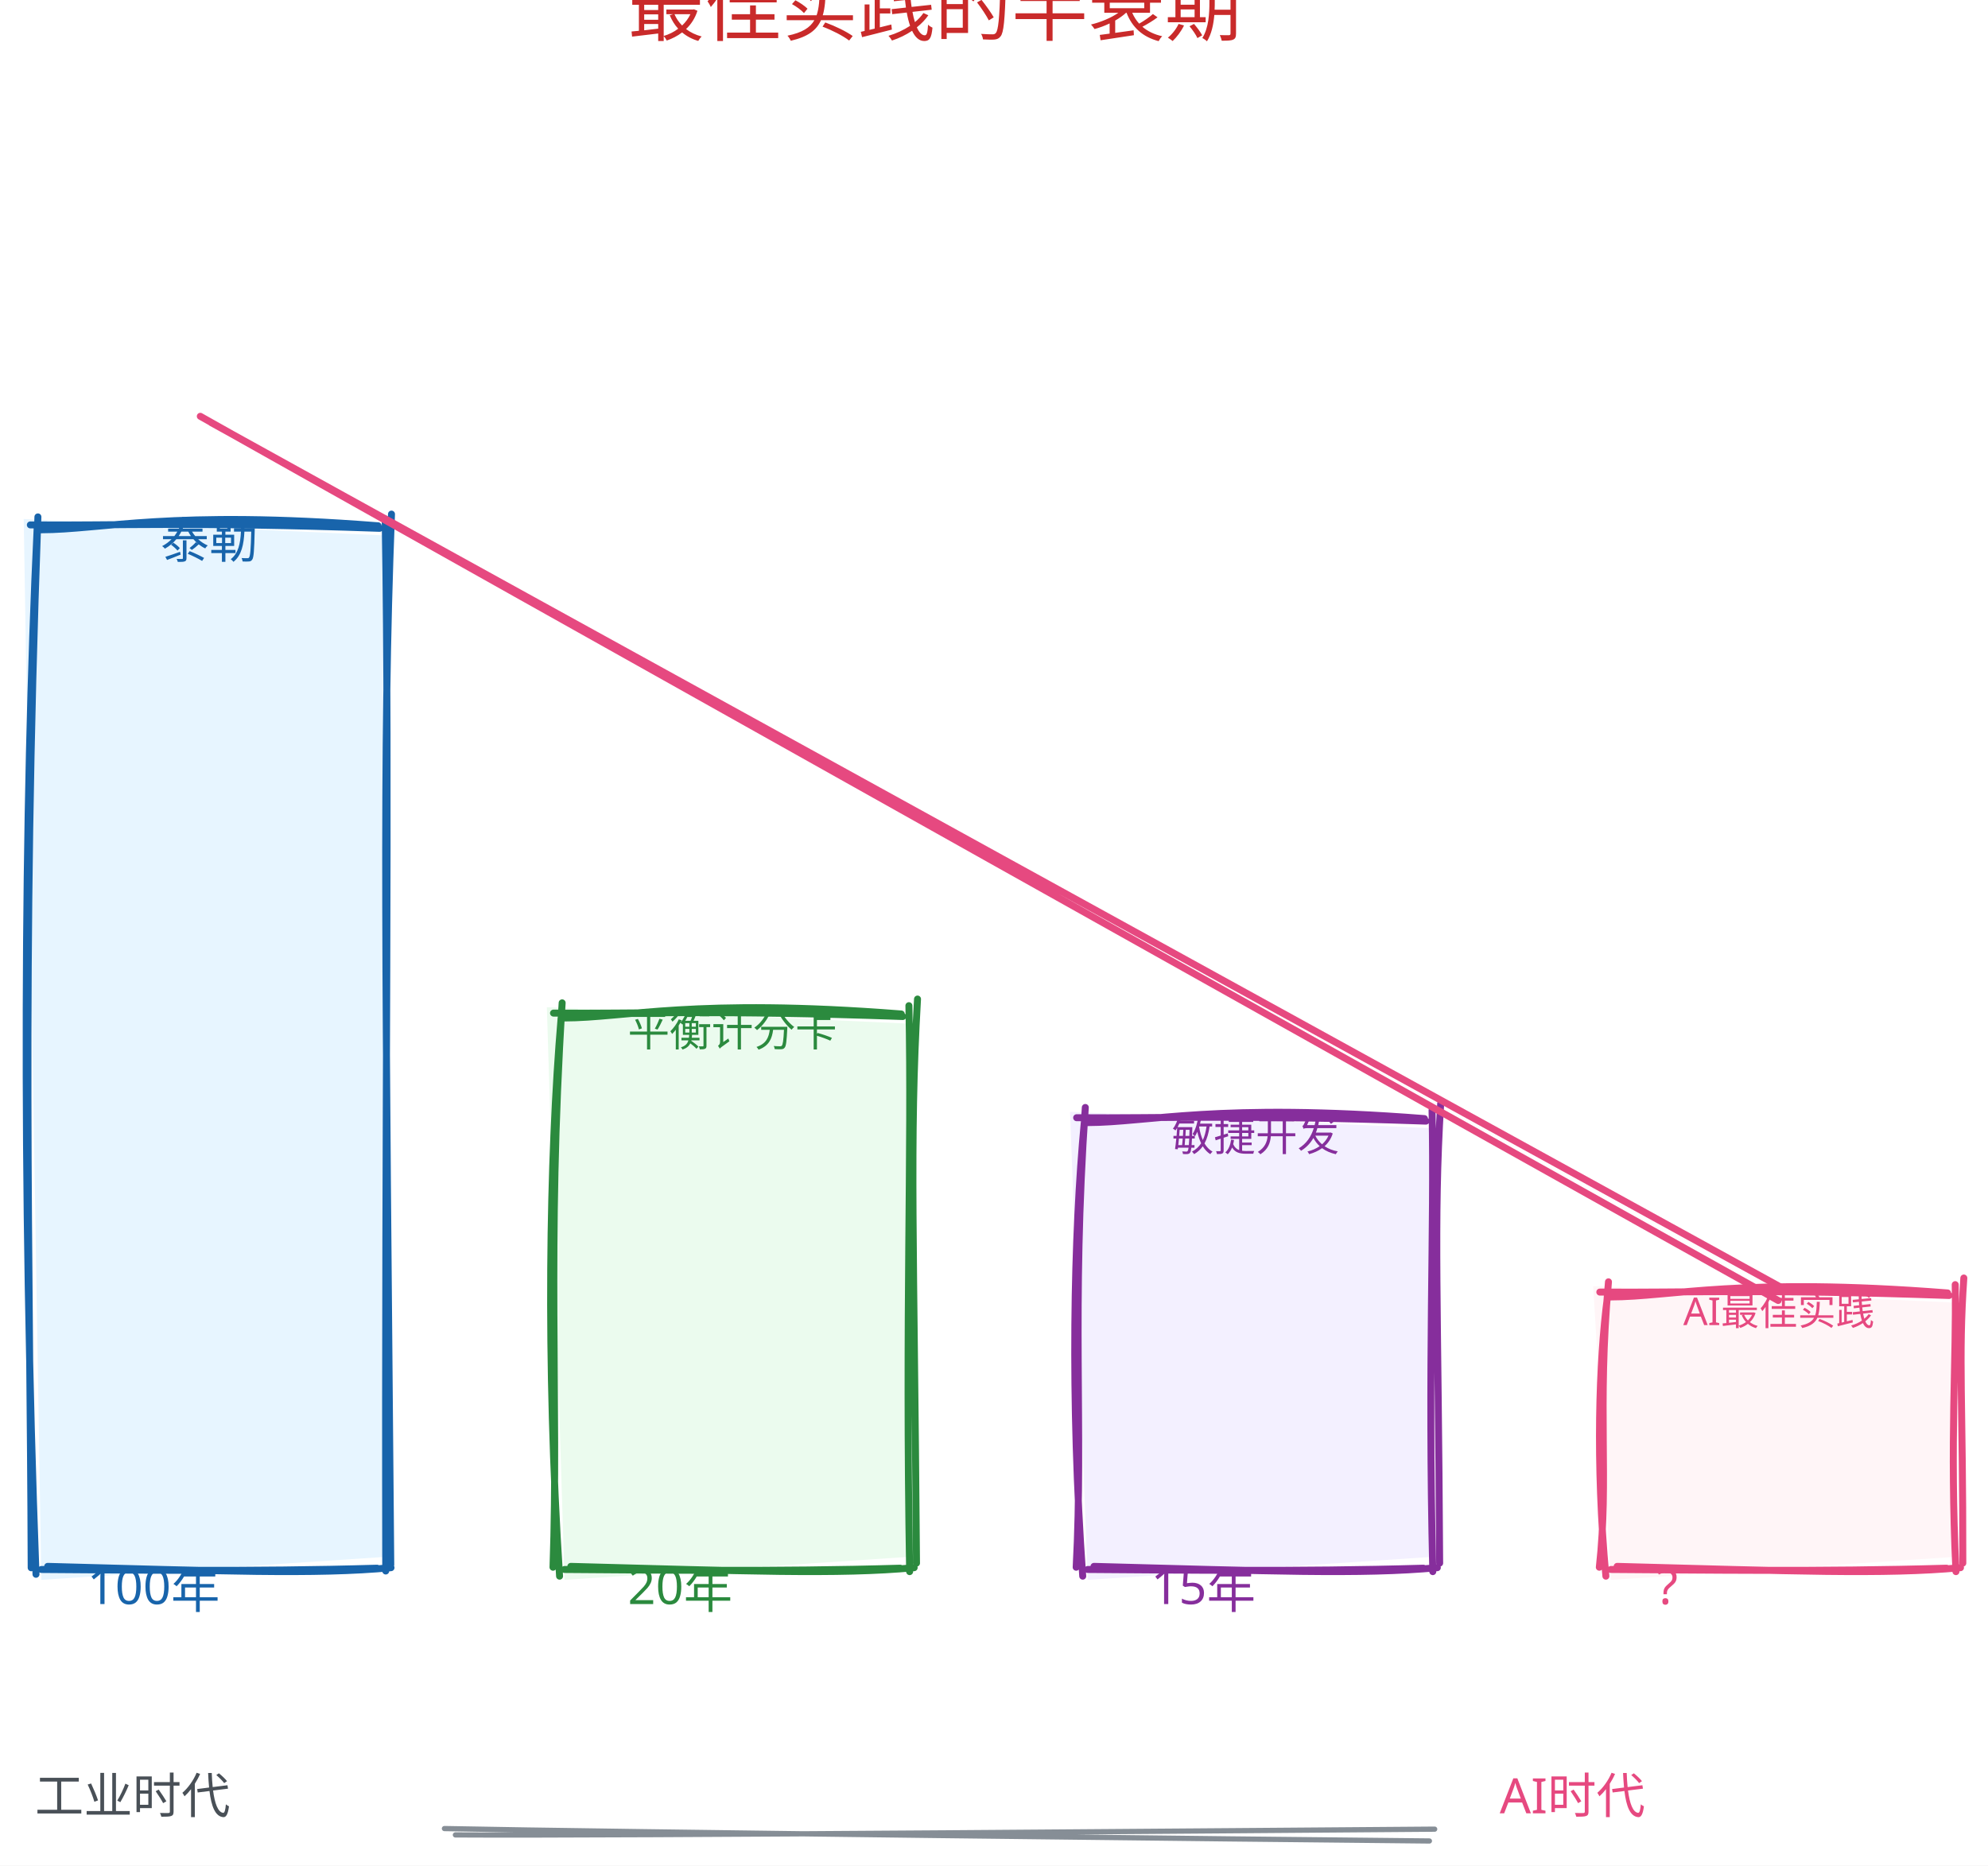
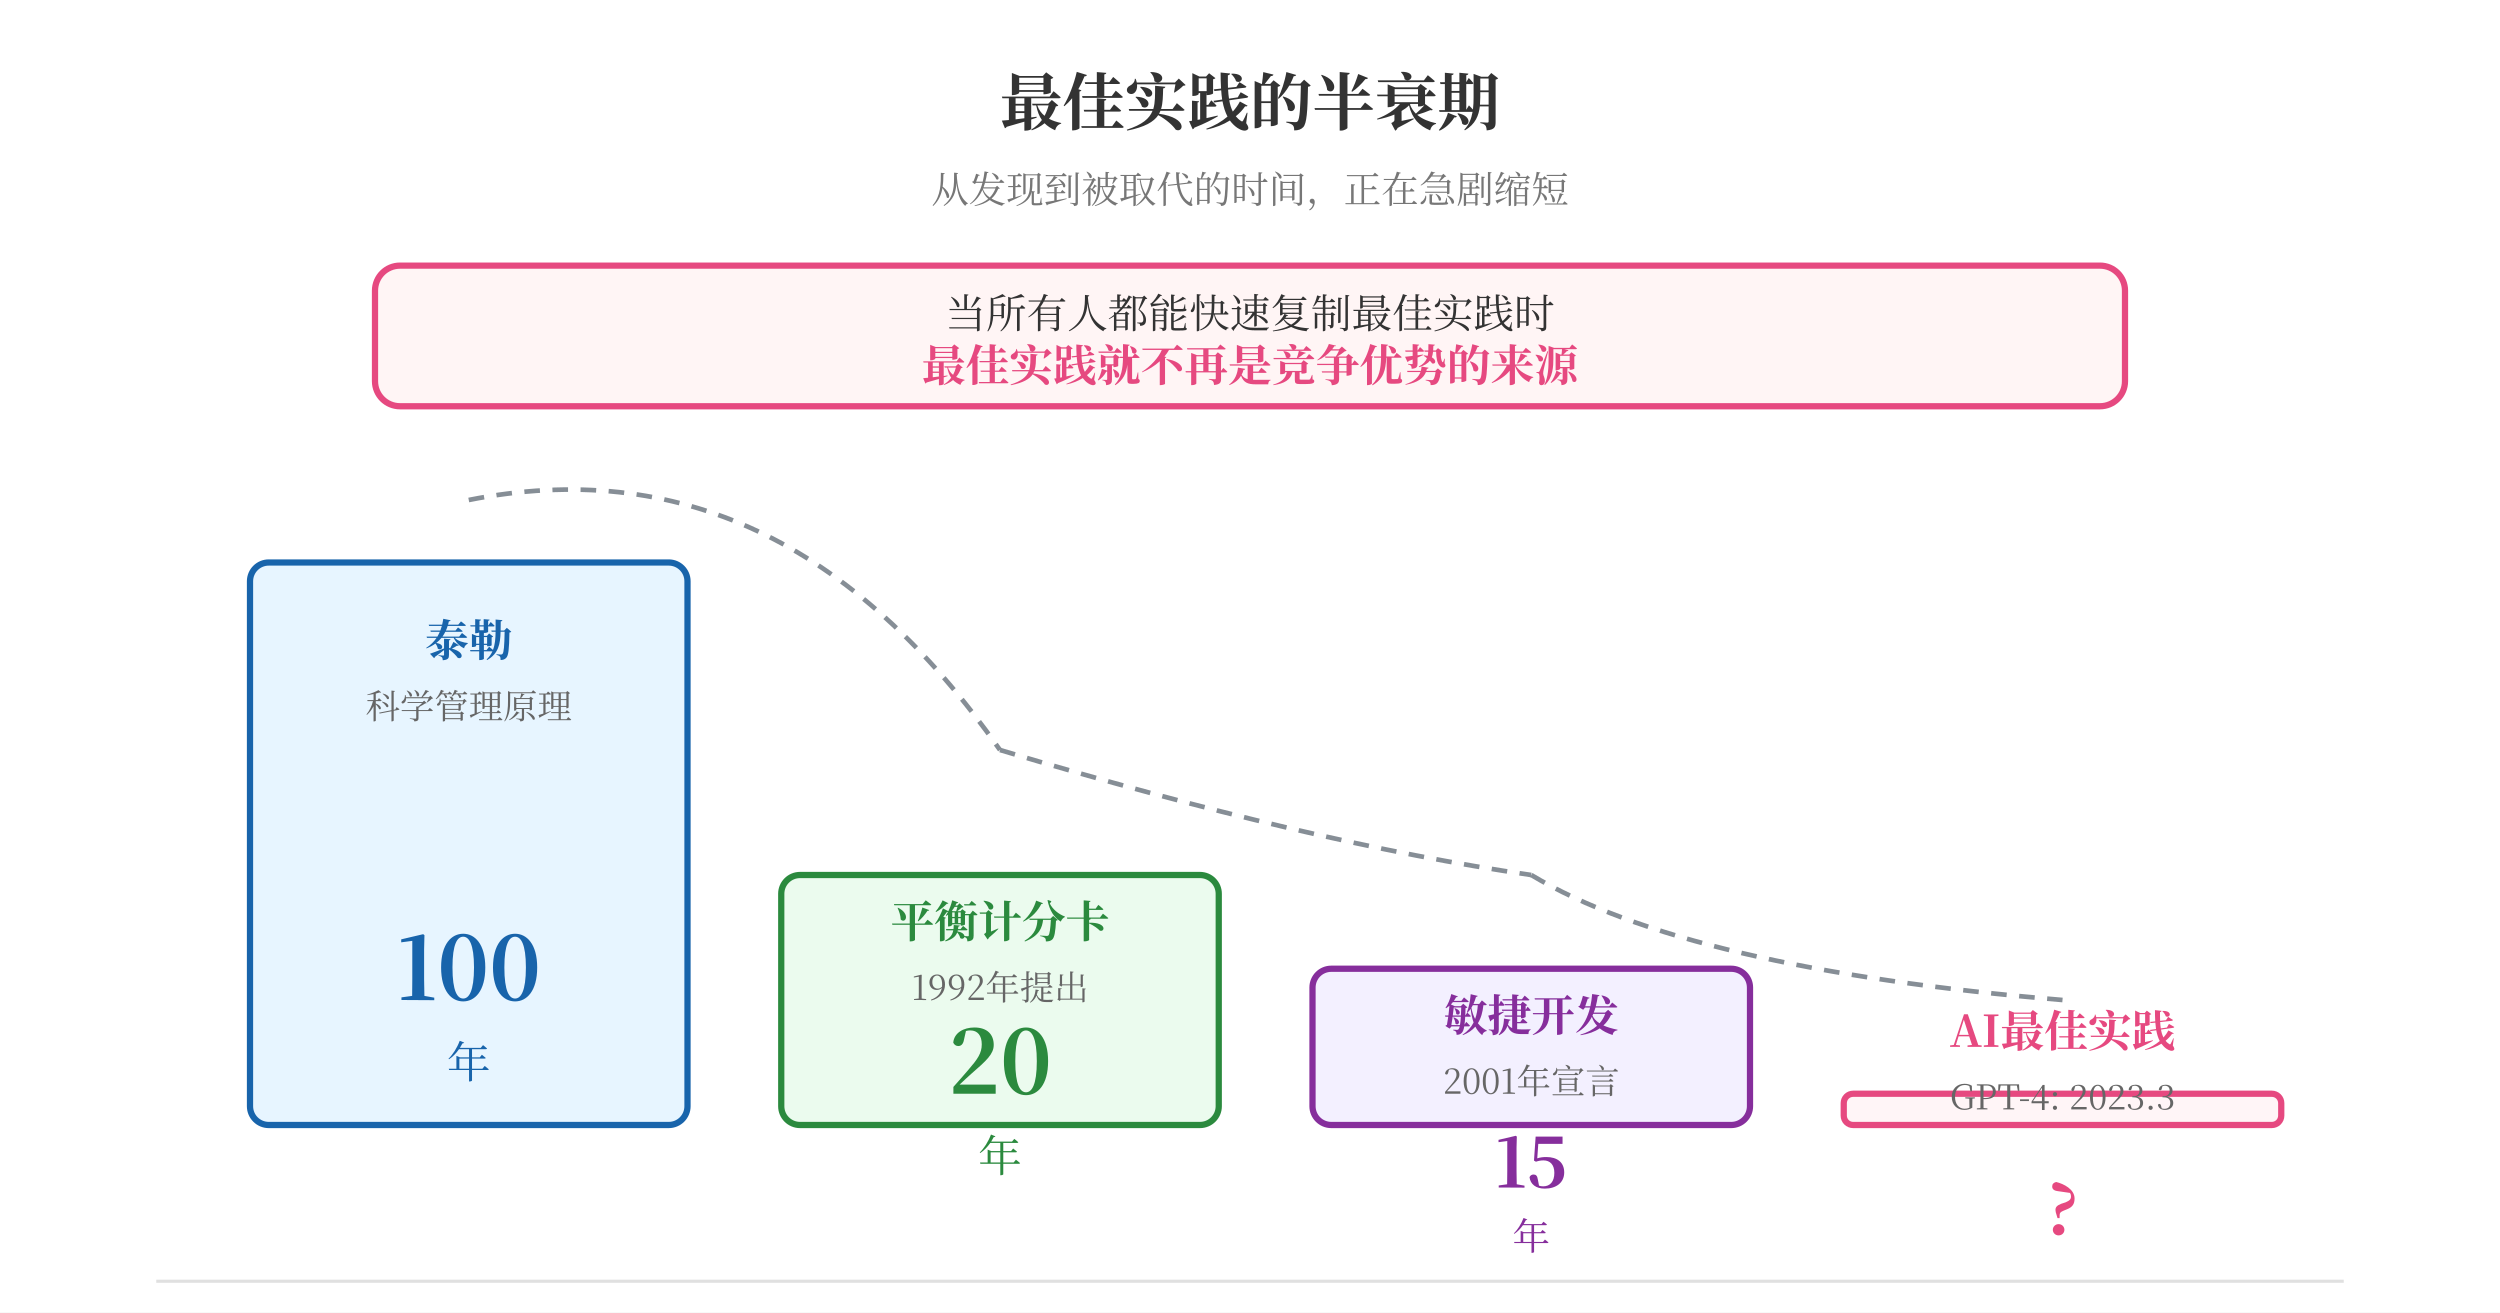
- <svg xmlns="http://www.w3.org/2000/svg" version="1.1" viewBox="0 0 570 535" width="570" height="535">
-   <defs>
-     <style>
-       @font-face {
-         font-family: "Virgil";
-         src: url("https://excalidraw.com/Virgil.woff2");
-       }
-       @font-face {
-         font-family: "Cascadia";
-         src: url("https://excalidraw.com/Cascadia.woff2");
-       }
-     </style>
-   </defs>
-   <rect x="0" y="0" width="570" height="535" fill="#ffffff" />
-   <g transform="translate(180 10) rotate(0 0 0)">
-     <text x="0" y="NaN" font-family="Virgil, Segoe UI Emoji" font-size="22px" fill="#c92a2a" text-anchor="start" style="white-space: pre;" direction="ltr">最佳实践的半衰期</text>
-   </g>
-   <g stroke-linecap="round" transform="translate(10 150) rotate(0 50 150)">
-     <path d="M-3.2 -1.16 L102.09 3.62 L100.51 296.47 L1.85 303.06" stroke="none" stroke-width="0" fill="#e7f5ff" />
-     <path d="M1.71 1.93 C19.36 1.92, 38.88 -3.87, 98.41 0.78 M-1.3 0.53 C23.01 0.76, 44.44 -0.38, 98.84 1.51 M102.25 -2.57 C99.58 67.05, 100.59 128.1, 102.04 298.73 M100.44 -1.17 C101.74 79.26, 100.31 161.08, 100.6 300.52 M102.11 299.57 C80.49 301.59, 53.5 300.51, 3.67 299.19 M98.11 299.71 C62.23 300.76, 26.41 300.21, 1.88 300.08 M-1.06 299.59 C-1.34 211.72, -3.88 128.18, 0.87 -1.77 M0.32 301.46 C-3.84 189.91, -3.1 80.42, 0.65 1.45" stroke="#1864ab" stroke-width="2" fill="none" />
-   </g>
-   <g transform="translate(20 160) rotate(0 40 140)">
-     <text x="40" y="NaN" font-family="Virgil, Segoe UI Emoji" font-size="14px" fill="#1864ab" text-anchor="middle" style="white-space: pre;" direction="ltr">泰勒</text>
-   </g>
-   <g transform="translate(25 460) rotate(0 0 0)">
-     <text x="0" y="NaN" font-family="Virgil, Segoe UI Emoji" font-size="14px" fill="#1864ab" text-anchor="start" style="white-space: pre;" direction="ltr">100年</text>
-   </g>
-   <g stroke-linecap="round" transform="translate(160 290) rotate(0 50 80)">
-     <path d="M-3.2 -1.16 L102.09 3.62 L100.51 156.47 L1.85 163.06" stroke="none" stroke-width="0" fill="#ebfbee" />
-     <path d="M1.71 1.93 C19.36 1.92, 38.88 -3.87, 98.41 0.78 M-1.3 0.53 C23.01 0.76, 44.44 -0.38, 98.84 1.51 M103.07 -3.5 C100.72 37.26, 102.1 66.32, 102.78 158.26 M100.6 -1.6 C101.49 41.22, 99.54 85.94, 100.81 160.7 M102.11 159.57 C80.49 161.59, 53.5 160.51, 3.67 159.19 M98.11 159.71 C62.23 160.76, 26.41 160.21, 1.88 160.08 M-1.44 159.44 C0.2 111.05, -3.27 68.58, 1.18 -2.41 M0.44 162 C-3.52 100.49, -2.51 41.79, 0.88 1.98" stroke="#2b8a3e" stroke-width="2" fill="none" />
-   </g>
-   <g transform="translate(170 300) rotate(0 40 70)">
-     <text x="40" y="NaN" font-family="Virgil, Segoe UI Emoji" font-size="12px" fill="#2b8a3e" text-anchor="middle" style="white-space: pre;" direction="ltr">平衡计分卡</text>
-   </g>
-   <g transform="translate(180 460) rotate(0 0 0)">
-     <text x="0" y="NaN" font-family="Virgil, Segoe UI Emoji" font-size="14px" fill="#2b8a3e" text-anchor="start" style="white-space: pre;" direction="ltr">20年</text>
-   </g>
-   <g stroke-linecap="round" transform="translate(310 320) rotate(0 50 65)">
-     <path d="M-3.2 -1.16 L102.09 3.62 L100.51 126.47 L1.85 133.06" stroke="none" stroke-width="0" fill="#f3f0ff" />
-     <path d="M1.71 1.93 C19.36 1.92, 38.88 -3.87, 98.41 0.78 M-1.3 0.53 C23.01 0.76, 44.44 -0.38, 98.84 1.51 M103.07 -3.5 C101 30.74, 102.38 53.27, 102.78 128.26 M100.6 -1.6 C101.3 33.17, 99.35 69.84, 100.81 130.7 M102.11 129.57 C80.49 131.59, 53.5 130.51, 3.67 129.19 M98.11 129.71 C62.23 130.76, 26.41 130.21, 1.88 130.08 M-1.44 129.44 C0.63 89.66, -2.83 55.79, 1.18 -2.41 M0.44 132 C-3.15 81.4, -2.14 33.62, 0.88 1.98" stroke="#862e9c" stroke-width="2" fill="none" />
-   </g>
-   <g transform="translate(320 330) rotate(0 40 55)">
-     <text x="40" y="NaN" font-family="Virgil, Segoe UI Emoji" font-size="12px" fill="#862e9c" text-anchor="middle" style="white-space: pre;" direction="ltr">敏捷开发</text>
-   </g>
-   <g transform="translate(330 460) rotate(0 0 0)">
-     <text x="0" y="NaN" font-family="Virgil, Segoe UI Emoji" font-size="14px" fill="#862e9c" text-anchor="start" style="white-space: pre;" direction="ltr">15年</text>
-   </g>
-   <g stroke-linecap="round" transform="translate(460 370) rotate(0 50 40)">
-     <path d="M-3.2 -1.16 L102.09 3.62 L100.51 76.47 L1.85 83.06" stroke="none" stroke-width="0" fill="#fff5f7" />
-     <path d="M1.71 1.93 C19.36 1.92, 38.88 -3.87, 98.41 0.78 M-1.3 0.53 C23.01 0.76, 44.44 -0.38, 98.84 1.51 M103.07 -3.5 C101.46 19.86, 102.84 31.52, 102.78 78.26 M100.6 -1.6 C100.99 19.75, 99.03 43, 100.81 80.7 M102.11 79.57 C80.49 81.59, 53.5 80.51, 3.67 79.19 M98.11 79.71 C62.23 80.76, 26.41 80.21, 1.88 80.08 M-1.44 79.44 C1.36 54, -2.1 34.47, 1.18 -2.41 M0.44 82 C-2.54 49.59, -1.52 20, 0.88 1.98" stroke="#e64980" stroke-width="2" fill="none" />
-   </g>
-   <g transform="translate(470 380) rotate(0 40 30)">
-     <text x="40" y="NaN" font-family="Virgil, Segoe UI Emoji" font-size="11px" fill="#e64980" text-anchor="middle" style="white-space: pre;" direction="ltr">AI最佳实践</text>
-   </g>
-   <g transform="translate(475 460) rotate(0 0 0)">
-     <text x="0" y="NaN" font-family="Virgil, Segoe UI Emoji" font-size="14px" fill="#e64980" text-anchor="start" style="white-space: pre;" direction="ltr">?</text>
-   </g>
-   <g stroke-linecap="round">
-     <g transform="translate(60 120) rotate(0 225 125)">
-       <path d="M0.57 1.2 C76.26 43.18, 376.17 208.22, 451.35 249.55 M-2.57 -0.62 C73.12 42.01, 374.3 210.85, 449.84 252.94" stroke="#e64980" stroke-width="2" fill="none" />
-     </g>
-   </g>
-   <g transform="translate(10 520) rotate(0 0 0)">
-     <text x="0" y="NaN" font-family="Virgil, Segoe UI Emoji" font-size="14px" fill="#495057" text-anchor="start" style="white-space: pre;" direction="ltr">工业时代</text>
-   </g>
-   <g transform="translate(430 520) rotate(0 0 0)">
-     <text x="0" y="NaN" font-family="Virgil, Segoe UI Emoji" font-size="14px" fill="#e64980" text-anchor="start" style="white-space: pre;" direction="ltr">AI时代</text>
-   </g>
-   <g stroke-linecap="round">
-     <g transform="translate(130 525) rotate(0 140 0)">
-       <path d="M0.57 1.2 C47.93 1.51, 234.51 -0.12, 281.35 -0.45 M-2.57 -0.62 C44.79 0.35, 232.63 2.52, 279.84 2.94" stroke="#868e96" stroke-width="1.5" fill="none" />
-     </g>
-   </g>
+ <svg xmlns="http://www.w3.org/2000/svg" viewBox="0 0 800 420" style="font-family: 'Noto Serif CJK SC', serif; background: #fefefe;">
+   <rect width="800" height="420" fill="white" />
+   <text x="400" y="40" text-anchor="middle" font-size="20" font-weight="bold" fill="#333">最佳实践的半衰期</text>
+   <text x="400" y="65" text-anchor="middle" font-size="12" fill="#777">从发现到被取代的时间，正在急剧缩短</text>
+   <rect x="80" y="180" width="140" height="180" rx="6" fill="#e7f5ff" stroke="#1864ab" stroke-width="2" />
+   <text x="150" y="210" text-anchor="middle" font-size="14" font-weight="bold" fill="#1864ab">泰勒</text>
+   <text x="150" y="230" text-anchor="middle" font-size="11" fill="#666">科学管理原理</text>
+   <text x="150" y="320" text-anchor="middle" font-size="28" font-weight="bold" fill="#1864ab">100</text>
+   <text x="150" y="345" text-anchor="middle" font-size="14" fill="#1864ab">年</text>
+   <rect x="250" y="280" width="140" height="80" rx="6" fill="#ebfbee" stroke="#2b8a3e" stroke-width="2" />
+   <text x="320" y="300" text-anchor="middle" font-size="14" font-weight="bold" fill="#2b8a3e">平衡计分卡</text>
+   <text x="320" y="320" text-anchor="middle" font-size="11" fill="#666">1992年提出</text>
+   <text x="320" y="350" text-anchor="middle" font-size="28" font-weight="bold" fill="#2b8a3e">20</text>
+   <text x="320" y="375" text-anchor="middle" font-size="14" fill="#2b8a3e">年</text>
+   <rect x="420" y="310" width="140" height="50" rx="6" fill="#f3f0ff" stroke="#862e9c" stroke-width="2" />
+   <text x="490" y="330" text-anchor="middle" font-size="14" font-weight="bold" fill="#862e9c">敏捷开发</text>
+   <text x="490" y="350" text-anchor="middle" font-size="11" fill="#666">2001年宣言</text>
+   <text x="490" y="380" text-anchor="middle" font-size="22" font-weight="bold" fill="#862e9c">15</text>
+   <text x="490" y="400" text-anchor="middle" font-size="12" fill="#862e9c">年</text>
+   <rect x="590" y="350" width="140" height="10" rx="3" fill="#fff5f7" stroke="#e64980" stroke-width="2" />
+   <text x="660" y="335" text-anchor="middle" font-size="14" font-weight="bold" fill="#e64980">AI最佳实践</text>
+   <text x="660" y="355" text-anchor="middle" font-size="11" fill="#666">GPT-4: 2023.3</text>
+   <text x="660" y="395" text-anchor="middle" font-size="22" font-weight="bold" fill="#e64980">?</text>
+   <path d="M150 160 Q250 140 320 240" fill="none" stroke="#868e96" stroke-width="1.5" stroke-dasharray="5,4" />
+   <path d="M320 240 Q420 270 490 280" fill="none" stroke="#868e96" stroke-width="1.5" stroke-dasharray="5,4" />
+   <path d="M490 280 Q540 310 660 320" fill="none" stroke="#868e96" stroke-width="1.5" stroke-dasharray="5,4" />
+   <line x1="50" y1="410" x2="750" y2="410" stroke="#e0e0e0" stroke-width="1" />
+   <rect x="120" y="85" width="560" height="45" rx="8" fill="#fff5f5" stroke="#e64980" stroke-width="2" />
+   <text x="400" y="105" text-anchor="middle" font-size="13" fill="#333">当所有人都能快速复制最佳实践时</text>
+   <text x="400" y="122" text-anchor="middle" font-size="14" font-weight="bold" fill="#e64980">最佳实践就不再是竞争优势的来源</text>
</svg>
